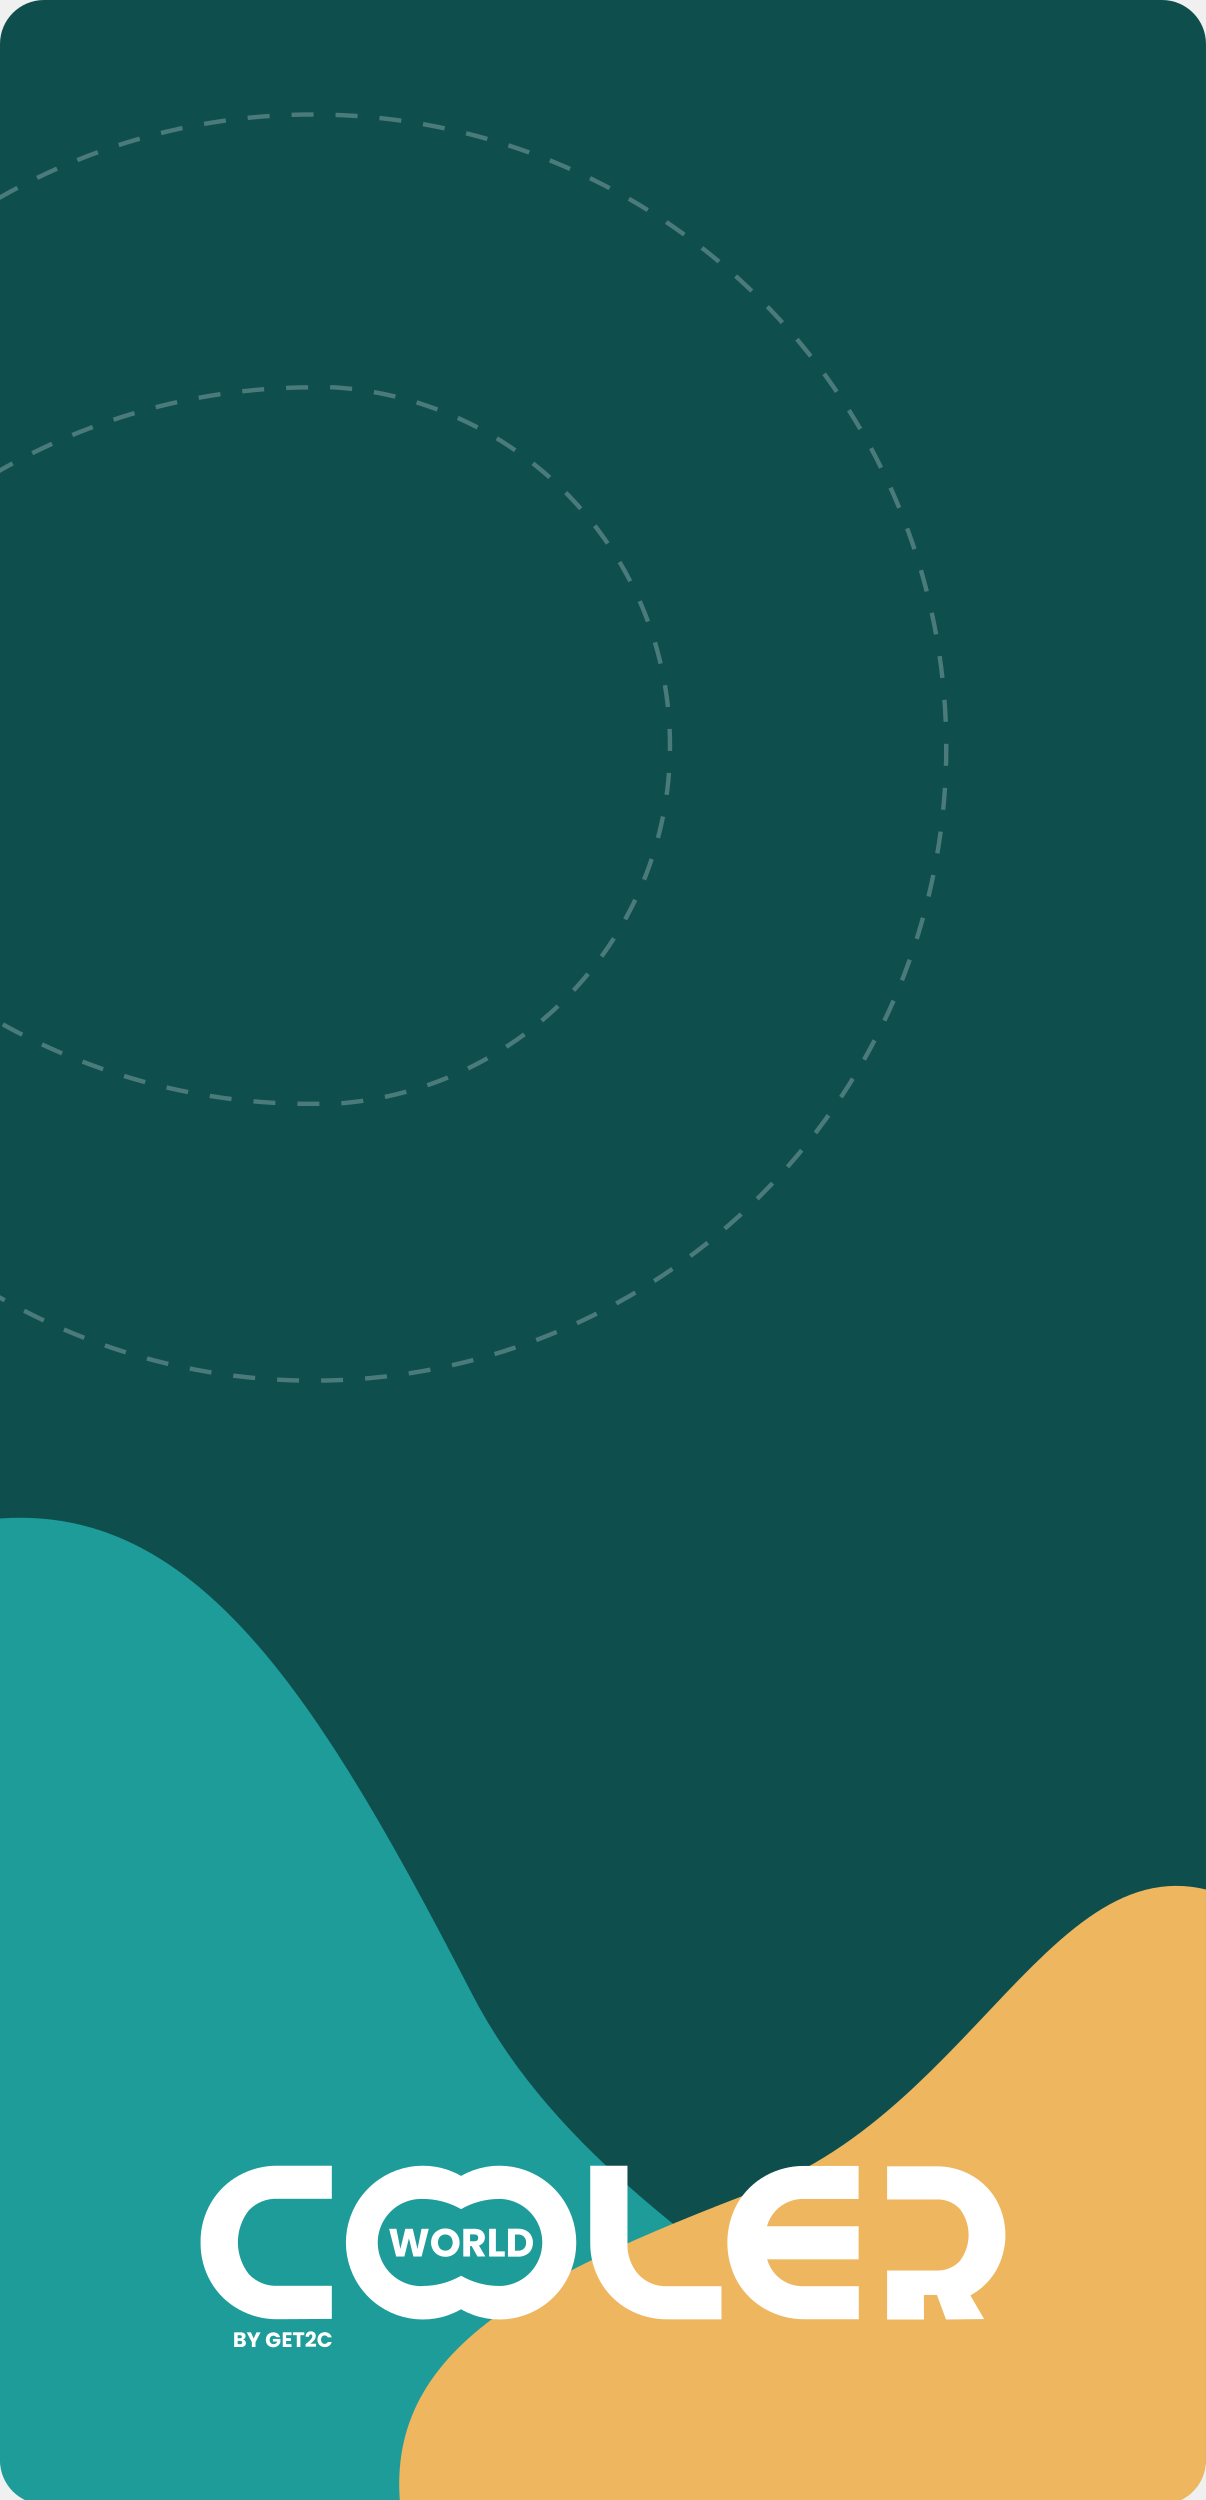
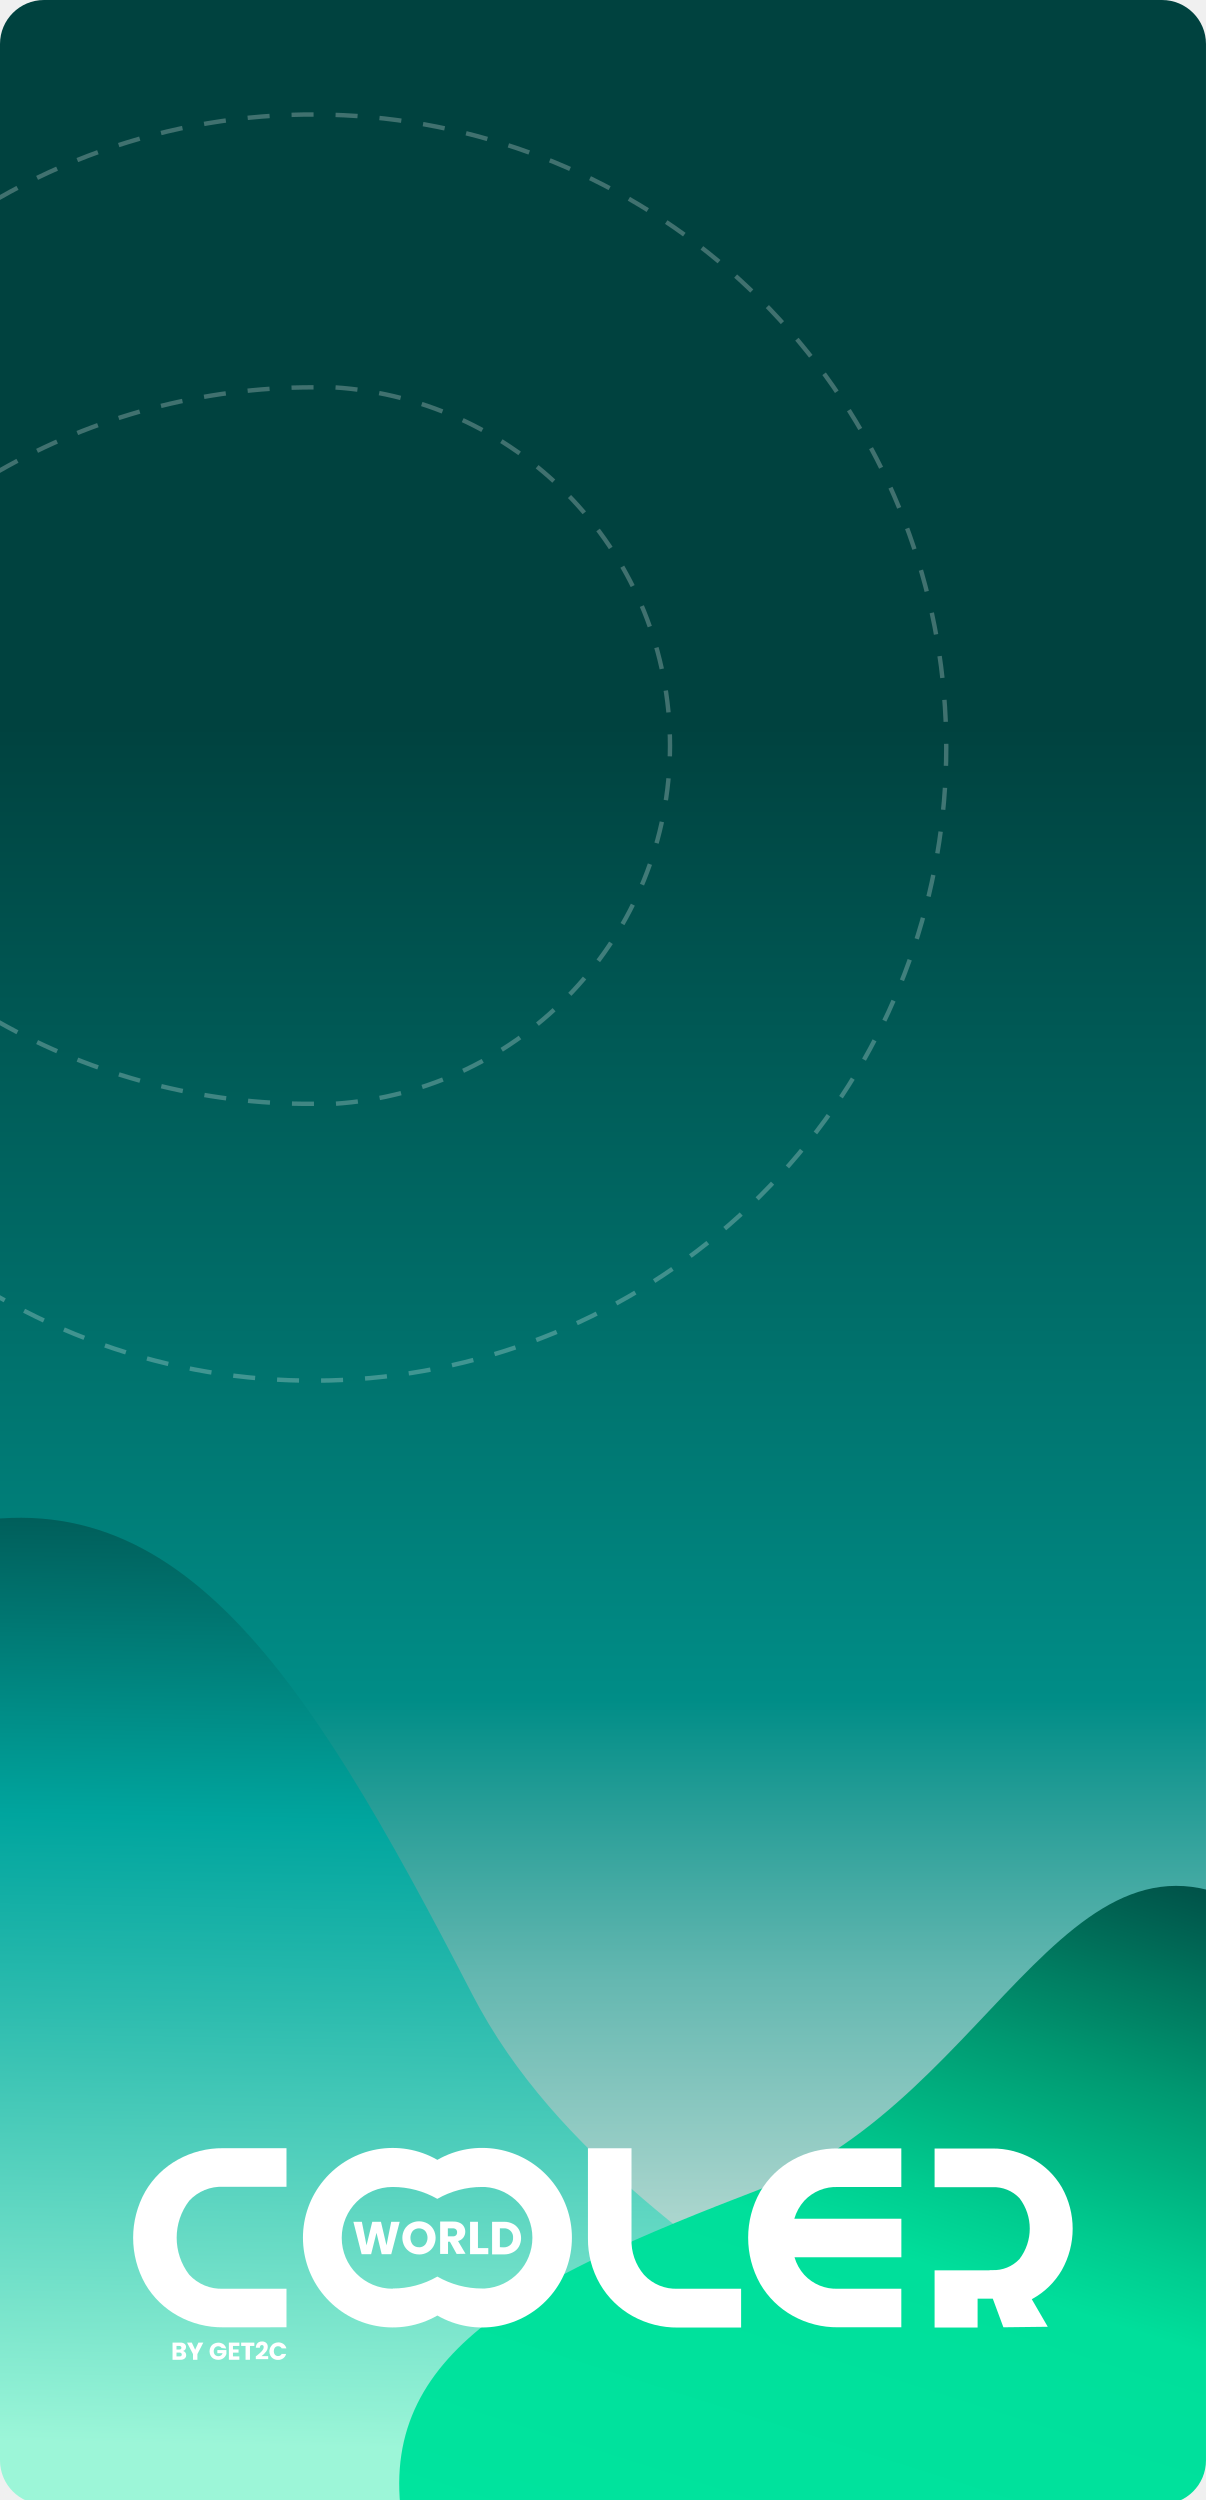
<svg xmlns="http://www.w3.org/2000/svg" id="Layer_1" data-name="Layer 1" viewBox="0 0 274 568">
  <defs>
-     <style>.cls-1,.cls-2{fill:#fff;}.cls-2,.cls-5,.cls-6,.cls-7{fill-rule:evenodd;}.cls-3{fill:#0e4e4d;}.cls-4{mask:url(#mask);}.cls-5{fill:#1d9c9a;}.cls-6{fill:#eeb65e;}.cls-7{fill:none;stroke:#fff;stroke-miterlimit:5;stroke-dasharray:5;opacity:0.25;}</style>
+     <style>.cls-1,.cls-6{fill:#fff;}.cls-2{fill:url(#linear-gradient);}.cls-3{mask:url(#mask);}.cls-4,.cls-5,.cls-6,.cls-7{fill-rule:evenodd;}.cls-4{fill:url(#linear-gradient-2);}.cls-5{fill:url(#linear-gradient-3);}.cls-7{fill:none;stroke:#fff;stroke-miterlimit:5;stroke-dasharray:5;opacity:0.25;}</style>
+     <linearGradient id="linear-gradient" x1="137" y1="568" x2="137" gradientUnits="userSpaceOnUse">
+       <stop offset="0.01" stop-color="#ebf0e8" />
+       <stop offset="0.05" stop-color="#dae9e1" />
+       <stop offset="0.11" stop-color="#acd6ce" />
+       <stop offset="0.21" stop-color="#63b7b0" />
+       <stop offset="0.32" stop-color="#008d87" />
+       <stop offset="0.47" stop-color="#006f6a" />
+       <stop offset="0.71" stop-color="#00423f" />
+     </linearGradient>
    <mask id="mask" x="-61.43" y="1" width="370.46" height="646.63" maskUnits="userSpaceOnUse">
      <g id="a">
        <rect class="cls-1" y="1" width="274" height="568" rx="10" />
      </g>
    </mask>
+     <linearGradient id="linear-gradient-2" x1="79.34" y1="556.05" x2="83.53" y2="318.83" gradientUnits="userSpaceOnUse">
+       <stop offset="0" stop-color="#9cf6d8" />
+       <stop offset="0.04" stop-color="#90f0d4" />
+       <stop offset="0.43" stop-color="#29baad" />
+       <stop offset="0.6" stop-color="#00a59e" />
+       <stop offset="0.87" stop-color="#00625e" />
+       <stop offset="1" stop-color="#00423f" />
+     </linearGradient>
+     <linearGradient id="linear-gradient-3" x1="177.19" y1="598.04" x2="243.35" y2="389.94" gradientUnits="userSpaceOnUse">
+       <stop offset="0" stop-color="#00e49e" />
+       <stop offset="0.41" stop-color="#00df9b" />
+       <stop offset="0.49" stop-color="#00cb8f" />
+       <stop offset="0.66" stop-color="#009871" />
+       <stop offset="0.91" stop-color="#004541" />
+       <stop offset="0.91" stop-color="#00423f" />
+     </linearGradient>
  </defs>
-   <path class="cls-1" d="M151.6,482.43v0A8.44,8.44,0,0,1,145,479.7a10.19,10.19,0,0,1-2.44-7.08h0V455.05H134.1v17.57a17.5,17.5,0,0,0,2.35,8.87,16.66,16.66,0,0,0,6.35,6.23,17.8,17.8,0,0,0,8.8,2.23h12.32v-7.52Z" />
-   <path class="cls-1" d="M63.07,489.93a17.59,17.59,0,0,1-8.8-2.23,16.54,16.54,0,0,1-6.35-6.21,17.51,17.51,0,0,1-2.35-9,17.32,17.32,0,0,1,2.35-9,16.75,16.75,0,0,1,6.35-6.21,17.8,17.8,0,0,1,8.8-2.23H75.39v7.52H63.07a8.44,8.44,0,0,0-6.57,2.66,11.83,11.83,0,0,0,0,14.42,8.45,8.45,0,0,0,6.57,2.69v0H75.39v7.51Z" />
-   <path class="cls-2" d="M182.75,462.61h12.32V455.1H182.75a17.82,17.82,0,0,0-8.8,2.22,16.92,16.92,0,0,0-6.35,6.19,18.4,18.4,0,0,0,0,18A16.81,16.81,0,0,0,174,487.7a17.83,17.83,0,0,0,8.8,2.23h12.32v-7.5H182.75v0a8.45,8.45,0,0,1-6.57-2.69,9,9,0,0,1-1.9-3.42h20.8v-7.51H174.25a8.82,8.82,0,0,1,1.93-3.49A8.47,8.47,0,0,1,182.75,462.61Z" />
-   <path class="cls-2" d="M96.05,482.41h0a9.91,9.91,0,1,1,0-19.81,17.48,17.48,0,0,1,8.7,2.31,17.45,17.45,0,0,1,8.7-2.31H114a9.91,9.91,0,0,1,0,19.77h-.55a17.42,17.42,0,0,1-8.69-2.32,17.49,17.49,0,0,1-8.7,2.32m8.7-25a17.47,17.47,0,1,1,0,30.3,17.47,17.47,0,1,1,0-30.3Z" />
-   <polygon class="cls-1" points="97.42 469.38 95.78 475.69 93.92 475.69 92.91 471.54 91.87 475.69 90.01 475.69 88.41 469.38 90.06 469.38 90.96 473.97 92.09 469.38 93.78 469.38 94.85 473.97 95.77 469.38 97.42 469.38" />
-   <path class="cls-1" d="M101.18,474.35a1.51,1.51,0,0,0,1.21-.52,2.16,2.16,0,0,0,0-2.66,1.72,1.72,0,0,0-2.43,0,2.21,2.21,0,0,0,0,2.67,1.57,1.57,0,0,0,1.22.5m0,1.4a3.32,3.32,0,0,1-1.63-.41,3.06,3.06,0,0,1-1.18-1.16,3.4,3.4,0,0,1,0-3.33,3.15,3.15,0,0,1,1.19-1.13,3.43,3.43,0,0,1,3.26,0,3,3,0,0,1,1.17,1.15,3.44,3.44,0,0,1,0,3.32,3,3,0,0,1-1.17,1.16,3.25,3.25,0,0,1-1.64.41Z" />
-   <path class="cls-1" d="M106.8,472.22h1a.88.88,0,0,0,.64-.2.8.8,0,0,0,.21-.59.73.73,0,0,0-.21-.56.89.89,0,0,0-.64-.21h-1Zm1.68,3.47-1.31-2.38h-.37v2.38h-1.54v-6.31h2.58a3,3,0,0,1,1.28.26,1.87,1.87,0,0,1,.78.72,1.85,1.85,0,0,1,.26,1,1.88,1.88,0,0,1-.35,1.12,2,2,0,0,1-1,.7l1.46,2.48Z" />
-   <polygon class="cls-1" points="112.66 474.51 114.68 474.51 114.68 475.69 111.13 475.69 111.13 469.38 112.66 469.38 112.66 474.51" />
-   <path class="cls-1" d="M117.68,474.36a1.84,1.84,0,0,0,1.36-.48,1.8,1.8,0,0,0,.48-1.34,1.69,1.69,0,0,0-1.51-1.85H117v3.67Zm.1-5a3.66,3.66,0,0,1,1.74.42,2.82,2.82,0,0,1,1.16,1.11,3.56,3.56,0,0,1,0,3.3,2.82,2.82,0,0,1-1.16,1.11,3.66,3.66,0,0,1-1.74.42h-2.37v-6.36Z" />
-   <path class="cls-2" d="M209.92,484.39V490h-8.37V478.86h10.71v0h.5a6.85,6.85,0,0,0,5.32-2.17,9.77,9.77,0,0,0,0-11.82,6.86,6.86,0,0,0-5.32-2.15H201.55v-7.53h11.2a15.84,15.84,0,0,1,7.87,2,15,15,0,0,1,5.7,5.56,16.41,16.41,0,0,1,0,16.1,15,15,0,0,1-5.7,5.58l-.15.09,3.11,5.37-8.64.1-2.07-5.58h-3Z" />
-   <path class="cls-1" d="M55.69,494.82a.85.85,0,0,1,.18.51.83.83,0,0,1-.3.67,1.2,1.2,0,0,1-.82.24H53.2V492.9h1.51a1.25,1.25,0,0,1,.79.24.76.76,0,0,1,.29.63.77.77,0,0,1-.15.49.9.9,0,0,1-.42.27A.8.8,0,0,1,55.69,494.82ZM54,494.26h.54a.51.51,0,0,0,.3-.09.3.3,0,0,0,.11-.26.29.29,0,0,0-.11-.26.47.47,0,0,0-.3-.1H54Zm.91,1.23a.29.29,0,0,0,.11-.26.33.33,0,0,0-.11-.28.47.47,0,0,0-.32-.1H54v.74h.6A.5.5,0,0,0,54.93,495.49Z" />
-   <path class="cls-1" d="M59.2,492.9l-1.15,2.24v1.1h-.83v-1.1l-1.16-2.24H57l.64,1.4.64-1.4Z" />
-   <path class="cls-1" d="M62.75,494a.57.57,0,0,0-.26-.25.9.9,0,0,0-1,.17,1.16,1.16,0,0,0,0,1.41.93.93,0,0,0,.69.26.92.92,0,0,0,.51-.15A.89.89,0,0,0,63,495h-1v-.6H63.7v.75a1.67,1.67,0,0,1-.86,1,1.78,1.78,0,0,1-.75.16,1.86,1.86,0,0,1-.89-.22,1.57,1.57,0,0,1-.6-.6,1.95,1.95,0,0,1,0-1.76,1.53,1.53,0,0,1,.6-.61,1.94,1.94,0,0,1,.88-.22,1.78,1.78,0,0,1,1,.29,1.38,1.38,0,0,1,.55.83Z" />
-   <path class="cls-1" d="M65,493.55v.68h1.09v.63H65v.73h1.24v.65h-2V492.9h2v.65Z" />
-   <path class="cls-1" d="M69.13,492.9v.65h-.88v2.69h-.82v-2.69h-.88v-.65Z" />
-   <path class="cls-1" d="M69.58,495.47l.74-.63a3.17,3.17,0,0,0,.45-.52,1,1,0,0,0,.19-.53.47.47,0,0,0-.1-.3.29.29,0,0,0-.26-.11.36.36,0,0,0-.29.13.67.67,0,0,0-.1.39h-.79a1.46,1.46,0,0,1,.17-.68,1.1,1.1,0,0,1,.42-.41,1.34,1.34,0,0,1,.59-.13,1.14,1.14,0,0,1,.85.29,1,1,0,0,1,.29.76,1.47,1.47,0,0,1-.34.94,5,5,0,0,1-.89.83H71.8v.66H69.42v-.57A1,1,0,0,0,69.58,495.47Z" />
-   <path class="cls-1" d="M72.33,493.69a1.53,1.53,0,0,1,.6-.61,1.9,1.9,0,0,1,.87-.22,1.79,1.79,0,0,1,1,.32,1.48,1.48,0,0,1,.56.86h-.89a.65.65,0,0,0-.29-.32.72.72,0,0,0-.41-.11.8.8,0,0,0-.61.26,1.18,1.18,0,0,0,0,1.4.8.8,0,0,0,.61.26.81.81,0,0,0,.41-.11.74.74,0,0,0,.29-.32h.89a1.49,1.49,0,0,1-.56.85,1.65,1.65,0,0,1-1,.32,1.79,1.79,0,0,1-.87-.22,1.57,1.57,0,0,1-.6-.6,1.79,1.79,0,0,1-.21-.88A1.9,1.9,0,0,1,72.33,493.69Z" />
-   <rect class="cls-3" width="274" height="568" rx="10" />
-   <g class="cls-4">
-     <path class="cls-5" d="M-34.69,544.1C3.25,633.54,168.77,686,212,613.52S145.86,527.87,107.23,453,38.57,331.28-17.26,348.34-72.63,454.66-34.69,544.1Z" />
-     <path class="cls-6" d="M224.44,601.46C288.56,582.23,337,472.83,290.63,437.77s-63.66,38.8-117.9,59.6-88.52,37.82-81,77.35S160.31,620.68,224.44,601.46Z" />
+   <rect class="cls-2" width="274" height="568" rx="10" />
+   <g class="cls-3">
+     <path class="cls-4" d="M-34.69,544.1C3.25,633.54,168.77,686,212,613.52S145.86,527.87,107.23,453,38.57,331.28-17.26,348.34-72.63,454.66-34.69,544.1Z" />
+     <path class="cls-5" d="M224.44,601.46C288.56,582.23,337,472.83,290.63,437.77s-63.66,38.8-117.9,59.6-88.52,37.82-81,77.35S160.31,620.68,224.44,601.46Z" />
  </g>
-   <path class="cls-1" d="M151.6,519.43v0A8.44,8.44,0,0,1,145,516.7a10.19,10.19,0,0,1-2.44-7.08h0V492.05H134.1v17.57a17.5,17.5,0,0,0,2.35,8.87,16.66,16.66,0,0,0,6.35,6.23,17.8,17.8,0,0,0,8.8,2.23h12.32v-7.52Z" />
-   <path class="cls-1" d="M63.07,526.93a17.59,17.59,0,0,1-8.8-2.23,16.54,16.54,0,0,1-6.35-6.21,17.51,17.51,0,0,1-2.35-9,17.32,17.32,0,0,1,2.35-9,16.75,16.75,0,0,1,6.35-6.21,17.8,17.8,0,0,1,8.8-2.23H75.39v7.52H63.07a8.44,8.44,0,0,0-6.57,2.66,11.83,11.83,0,0,0,0,14.42,8.45,8.45,0,0,0,6.57,2.69v0H75.39v7.51Z" />
-   <path class="cls-2" d="M182.75,499.61h12.32V492.1H182.75a17.82,17.82,0,0,0-8.8,2.22,16.92,16.92,0,0,0-6.35,6.19,18.4,18.4,0,0,0,0,18A16.81,16.81,0,0,0,174,524.7a17.83,17.83,0,0,0,8.8,2.23h12.32v-7.5H182.75v0a8.45,8.45,0,0,1-6.57-2.69,9,9,0,0,1-1.9-3.42h20.8v-7.51H174.25a8.82,8.82,0,0,1,1.93-3.49A8.47,8.47,0,0,1,182.75,499.61Z" />
-   <path class="cls-2" d="M96.05,519.41h0a9.91,9.91,0,1,1,0-19.81,17.48,17.48,0,0,1,8.7,2.31,17.45,17.45,0,0,1,8.7-2.31H114a9.91,9.91,0,0,1,0,19.77h-.55a17.42,17.42,0,0,1-8.69-2.32,17.49,17.49,0,0,1-8.7,2.32m8.7-25a17.47,17.47,0,1,1,0,30.3,17.47,17.47,0,1,1,0-30.3Z" />
-   <polygon class="cls-1" points="97.42 506.38 95.78 512.69 93.92 512.69 92.91 508.54 91.87 512.69 90.01 512.69 88.41 506.38 90.06 506.38 90.96 510.97 92.09 506.38 93.78 506.38 94.85 510.97 95.77 506.38 97.42 506.38" />
-   <path class="cls-1" d="M101.18,511.35a1.51,1.51,0,0,0,1.21-.52,2.16,2.16,0,0,0,0-2.66,1.72,1.72,0,0,0-2.43,0,2.21,2.21,0,0,0,0,2.67,1.57,1.57,0,0,0,1.22.5m0,1.4a3.32,3.32,0,0,1-1.63-.41,3.06,3.06,0,0,1-1.18-1.16,3.4,3.4,0,0,1,0-3.33,3.15,3.15,0,0,1,1.19-1.13,3.43,3.43,0,0,1,3.26,0,3,3,0,0,1,1.17,1.15,3.44,3.44,0,0,1,0,3.32,3,3,0,0,1-1.17,1.16,3.25,3.25,0,0,1-1.64.41Z" />
-   <path class="cls-1" d="M106.8,509.22h1a.88.88,0,0,0,.64-.2.8.8,0,0,0,.21-.59.73.73,0,0,0-.21-.56.89.89,0,0,0-.64-.21h-1Zm1.68,3.47-1.31-2.38h-.37v2.38h-1.54v-6.31h2.58a3,3,0,0,1,1.28.26,1.87,1.87,0,0,1,.78.72,1.85,1.85,0,0,1,.26,1,1.88,1.88,0,0,1-.35,1.12,2,2,0,0,1-1,.7l1.46,2.48Z" />
-   <polygon class="cls-1" points="112.66 511.51 114.68 511.51 114.68 512.69 111.13 512.69 111.13 506.38 112.66 506.38 112.66 511.51" />
-   <path class="cls-1" d="M117.68,511.36a1.84,1.84,0,0,0,1.36-.48,1.8,1.8,0,0,0,.48-1.34,1.69,1.69,0,0,0-1.51-1.85H117v3.67Zm.1-5a3.66,3.66,0,0,1,1.74.42,2.82,2.82,0,0,1,1.16,1.11,3.56,3.56,0,0,1,0,3.3,2.82,2.82,0,0,1-1.16,1.11,3.66,3.66,0,0,1-1.74.42h-2.37v-6.36Z" />
-   <path class="cls-2" d="M209.92,521.39V527h-8.37V515.86h10.71v0h.5a6.85,6.85,0,0,0,5.32-2.17,9.77,9.77,0,0,0,0-11.82,6.86,6.86,0,0,0-5.32-2.15H201.55v-7.53h11.2a15.84,15.84,0,0,1,7.87,2,15,15,0,0,1,5.7,5.56,16.41,16.41,0,0,1,0,16.1,15,15,0,0,1-5.7,5.58l-.15.09,3.11,5.37-8.64.1-2.07-5.58h-3Z" />
-   <path class="cls-1" d="M55.69,531.82a.85.85,0,0,1,.18.51.83.83,0,0,1-.3.67,1.2,1.2,0,0,1-.82.24H53.2V529.9h1.51a1.25,1.25,0,0,1,.79.24.76.76,0,0,1,.29.63.77.77,0,0,1-.15.49.9.9,0,0,1-.42.27A.8.8,0,0,1,55.69,531.82ZM54,531.26h.54a.51.51,0,0,0,.3-.09.3.3,0,0,0,.11-.26.29.29,0,0,0-.11-.26.47.47,0,0,0-.3-.1H54Zm.91,1.23a.29.29,0,0,0,.11-.26.33.33,0,0,0-.11-.28.47.47,0,0,0-.32-.1H54v.74h.6A.5.5,0,0,0,54.93,532.49Z" />
-   <path class="cls-1" d="M59.2,529.9l-1.15,2.24v1.1h-.83v-1.1l-1.16-2.24H57l.64,1.4.64-1.4Z" />
-   <path class="cls-1" d="M62.75,531a.57.57,0,0,0-.26-.25.9.9,0,0,0-1,.17,1.16,1.16,0,0,0,0,1.41.93.93,0,0,0,.69.26.92.92,0,0,0,.51-.15A.89.89,0,0,0,63,532h-1v-.6H63.7v.75a1.67,1.67,0,0,1-.86,1,1.78,1.78,0,0,1-.75.16,1.86,1.86,0,0,1-.89-.22,1.57,1.57,0,0,1-.6-.6,1.95,1.95,0,0,1,0-1.76,1.53,1.53,0,0,1,.6-.61,1.94,1.94,0,0,1,.88-.22,1.78,1.78,0,0,1,1,.29,1.38,1.38,0,0,1,.55.83Z" />
-   <path class="cls-1" d="M65,530.55v.68h1.09v.63H65v.73h1.24v.65h-2V529.9h2v.65Z" />
-   <path class="cls-1" d="M69.13,529.9v.65h-.88v2.69h-.82v-2.69h-.88v-.65Z" />
-   <path class="cls-1" d="M69.58,532.47l.74-.63a3.17,3.17,0,0,0,.45-.52,1,1,0,0,0,.19-.53.47.47,0,0,0-.1-.3.29.29,0,0,0-.26-.11.36.36,0,0,0-.29.13.67.67,0,0,0-.1.39h-.79a1.46,1.46,0,0,1,.17-.68,1.1,1.1,0,0,1,.42-.41,1.34,1.34,0,0,1,.59-.13,1.14,1.14,0,0,1,.85.29,1,1,0,0,1,.29.76,1.47,1.47,0,0,1-.34.94,5,5,0,0,1-.89.83H71.8v.66H69.42v-.57A1,1,0,0,0,69.58,532.47Z" />
-   <path class="cls-1" d="M72.33,530.69a1.53,1.53,0,0,1,.6-.61,1.9,1.9,0,0,1,.87-.22,1.79,1.79,0,0,1,1,.32,1.48,1.48,0,0,1,.56.86h-.89a.65.65,0,0,0-.29-.32.72.72,0,0,0-.41-.11.8.8,0,0,0-.61.26,1.18,1.18,0,0,0,0,1.4.8.8,0,0,0,.61.26.81.81,0,0,0,.41-.11.74.74,0,0,0,.29-.32h.89a1.49,1.49,0,0,1-.56.85,1.65,1.65,0,0,1-1,.32,1.79,1.79,0,0,1-.87-.22,1.57,1.57,0,0,1-.6-.6,1.79,1.79,0,0,1-.21-.88A1.9,1.9,0,0,1,72.33,530.69Z" />
-   <path class="cls-7" d="M-72,251.14h0a81.55,81.55,0,0,1-81.56-81.56A81.56,81.56,0,0,1-72,88,143.63,143.63,0,0,1-.41,107.11,143.6,143.6,0,0,1,71.2,88h4.65a81.56,81.56,0,0,1,0,162.79H71.33A143.47,143.47,0,0,1-.41,232.15,143.63,143.63,0,0,1-72,251.25M-.41,45.09a143.83,143.83,0,1,1,0,249.52,143.82,143.82,0,0,1-196.32-53.2,143.82,143.82,0,0,1,53.2-196.32A143.83,143.83,0,0,1-.41,45.09Z" />
+   <path class="cls-1" d="M154,520v0a9.82,9.82,0,0,1-7.67-3.15,11.89,11.89,0,0,1-2.85-8.26h0v-20.5h-9.9v20.5a20.36,20.36,0,0,0,2.74,10.36,19.52,19.52,0,0,0,7.41,7.27,20.83,20.83,0,0,0,10.27,2.6h14.38V520Z" />
+   <path class="cls-1" d="M50.71,528.77a20.72,20.72,0,0,1-10.27-2.6A19.47,19.47,0,0,1,33,518.92a21.41,21.41,0,0,1,0-21,19.47,19.47,0,0,1,7.41-7.25,20.72,20.72,0,0,1,10.27-2.6H65.09v8.77H50.71A9.89,9.89,0,0,0,43,500a13.81,13.81,0,0,0,0,16.83A9.89,9.89,0,0,0,50.71,520v0H65.09v8.76Z" />
+   <path class="cls-6" d="M190.4,496.89h14.38v-8.77H190.4a20.71,20.71,0,0,0-10.27,2.59,19.56,19.56,0,0,0-7.41,7.23,21.39,21.39,0,0,0,0,20.95,19.52,19.52,0,0,0,7.41,7.27,20.72,20.72,0,0,0,10.27,2.6h14.38V520H190.4v0a9.84,9.84,0,0,1-7.67-3.15,10.21,10.21,0,0,1-2.22-4h24.28v-8.76H180.47a10.51,10.51,0,0,1,2.26-4.08A9.9,9.9,0,0,1,190.4,496.89Z" />
+   <path class="cls-6" d="M89.2,520h0a11.56,11.56,0,0,1,0-23.12,20.43,20.43,0,0,1,10.16,2.7,20.42,20.42,0,0,1,10.15-2.7h.65a11.56,11.56,0,0,1,0,23.07h-.64a20.33,20.33,0,0,1-10.15-2.71,20.34,20.34,0,0,1-10.16,2.71m10.16-29.23a20.4,20.4,0,1,1,0,35.37,20.39,20.39,0,1,1,0-35.37Z" />
+   <polygon class="cls-1" points="90.81 504.79 88.89 512.15 86.72 512.15 85.54 507.3 84.32 512.15 82.16 512.15 80.29 504.79 82.21 504.79 83.27 510.15 84.58 504.79 86.55 504.79 87.81 510.15 88.88 504.79 90.81 504.79" />
+   <path class="cls-1" d="M95.19,510.59a1.83,1.83,0,0,0,1.42-.61,2.57,2.57,0,0,0,0-3.11,2,2,0,0,0-2.84,0,2.58,2.58,0,0,0,0,3.12,1.83,1.83,0,0,0,1.42.58m0,1.64a3.94,3.94,0,0,1-1.9-.48,3.62,3.62,0,0,1-1.37-1.35,4,4,0,0,1,0-3.89,3.53,3.53,0,0,1,1.38-1.33,4,4,0,0,1,3.8,0,3.55,3.55,0,0,1,1.37,1.35,4,4,0,0,1,0,3.88,3.53,3.53,0,0,1-1.36,1.35,3.8,3.8,0,0,1-1.92.48Z" />
+   <path class="cls-1" d="M101.75,508.1h1.11a1,1,0,0,0,.75-.24.89.89,0,0,0,.24-.68.84.84,0,0,0-.24-.66,1,1,0,0,0-.75-.24h-1.11Zm2,4-1.53-2.78h-.43v2.78H100v-7.36h3a3.27,3.27,0,0,1,1.48.3,2,2,0,0,1,.92.84,2.24,2.24,0,0,1,.31,1.16,2.2,2.2,0,0,1-.42,1.31,2.24,2.24,0,0,1-1.22.82l1.7,2.89Z" />
+   <polygon class="cls-1" points="108.59 510.77 110.94 510.77 110.94 512.15 106.8 512.15 106.8 504.79 108.59 504.79 108.59 510.77" />
+   <path class="cls-1" d="M114.45,510.6A2.18,2.18,0,0,0,116,510a2.11,2.11,0,0,0,.57-1.57,2,2,0,0,0-1.76-2.15,1.27,1.27,0,0,0-.39,0h-.85v4.28Zm.11-5.81a4.26,4.26,0,0,1,2,.48,3.31,3.31,0,0,1,1.35,1.3,4.1,4.1,0,0,1,0,3.85,3.28,3.28,0,0,1-1.36,1.3,4.19,4.19,0,0,1-2,.48H111.8v-7.41Z" />
+   <path class="cls-6" d="M222.11,522.31v6.51h-9.77v-13h12.5v-.05h.59a8,8,0,0,0,6.21-2.53,11.42,11.42,0,0,0,0-13.8,8,8,0,0,0-6.21-2.51H212.34v-8.79h13.07a18.59,18.59,0,0,1,9.19,2.34,17.49,17.49,0,0,1,6.65,6.49,19.17,19.17,0,0,1,0,18.79,17.42,17.42,0,0,1-6.65,6.52l-.18.1,3.63,6.26-10.08.12-2.41-6.51h-3.45Z" />
+   <path class="cls-1" d="M42.1,534.47a1,1,0,0,1,.2.61.93.93,0,0,1-.34.77,1.46,1.46,0,0,1-1,.29H39.2v-3.9H41a1.47,1.47,0,0,1,.93.27.91.91,0,0,1,.34.74.89.89,0,0,1-.19.57.88.88,0,0,1-.48.32A.93.93,0,0,1,42.1,534.47Zm-2-.65h.64a.51.51,0,0,0,.35-.11.37.37,0,0,0,.13-.3.38.38,0,0,0-.13-.3.51.51,0,0,0-.35-.11h-.64Zm1.07,1.44a.36.36,0,0,0,.13-.31.37.37,0,0,0-.14-.32.49.49,0,0,0-.37-.12h-.69v.86h.7A.53.53,0,0,0,41.21,535.26Z" />
+   <path class="cls-1" d="M46.19,532.24l-1.34,2.61v1.29h-1v-1.29l-1.35-2.61h1.08l.76,1.63.74-1.63Z" />
+   <path class="cls-1" d="M50.34,533.47a.7.7,0,0,0-.3-.29,1,1,0,0,0-1.2.2,1.32,1.32,0,0,0,0,1.64,1.08,1.08,0,0,0,.8.31,1,1,0,0,0,.59-.18,1,1,0,0,0,.35-.51h-1.2v-.7h2.06v.88a1.92,1.92,0,0,1-1,1.16,1.88,1.88,0,0,1-.88.18,2.09,2.09,0,0,1-1-.25,1.75,1.75,0,0,1-.7-.7,2,2,0,0,1-.25-1,2.09,2.09,0,0,1,.25-1,1.81,1.81,0,0,1,.7-.7,2.19,2.19,0,0,1,1-.26,2.06,2.06,0,0,1,1.18.34,1.66,1.66,0,0,1,.64,1Z" />
+   <path class="cls-1" d="M52.93,533v.79H54.2v.73H52.93v.85h1.45v.77H52v-3.9h2.39V533Z" />
+   <path class="cls-1" d="M57.79,532.24V533h-1v3.14h-1V533h-1v-.76Z" />
+   <path class="cls-1" d="M58.31,535.24l.86-.74a3.35,3.35,0,0,0,.53-.6,1.08,1.08,0,0,0,.21-.62.51.51,0,0,0-.1-.36.37.37,0,0,0-.31-.12.4.4,0,0,0-.34.15.71.71,0,0,0-.12.45h-.92a1.66,1.66,0,0,1,.2-.79,1.26,1.26,0,0,1,.49-.48,1.62,1.62,0,0,1,.69-.15,1.35,1.35,0,0,1,1,.34,1.14,1.14,0,0,1,.33.88,1.72,1.72,0,0,1-.4,1.11,5.87,5.87,0,0,1-1,1h1.5V536H58.12v-.67Z" />
+   <path class="cls-1" d="M61.52,533.15a1.88,1.88,0,0,1,.7-.7,2.11,2.11,0,0,1,1-.26,2,2,0,0,1,1.19.37,1.74,1.74,0,0,1,.66,1H64a.91.91,0,0,0-.33-.37,1,1,0,0,0-.49-.13.89.89,0,0,0-.71.31,1.37,1.37,0,0,0,0,1.63.91.91,0,0,0,.71.3.94.94,0,0,0,.49-.12.91.91,0,0,0,.33-.37h1a1.72,1.72,0,0,1-.66,1,1.86,1.86,0,0,1-1.19.36,2,2,0,0,1-1-.25,1.81,1.81,0,0,1-.7-.7,2.15,2.15,0,0,1-.25-1A2.21,2.21,0,0,1,61.52,533.15Z" />
+   <path class="cls-7" d="M-.41,107.11A143.6,143.6,0,0,1,71.2,88h4.65a81.56,81.56,0,0,1,0,162.79H71.33A143.47,143.47,0,0,1-.41,232.15m0-187.06a143.83,143.83,0,1,1,0,249.52" />
</svg>
